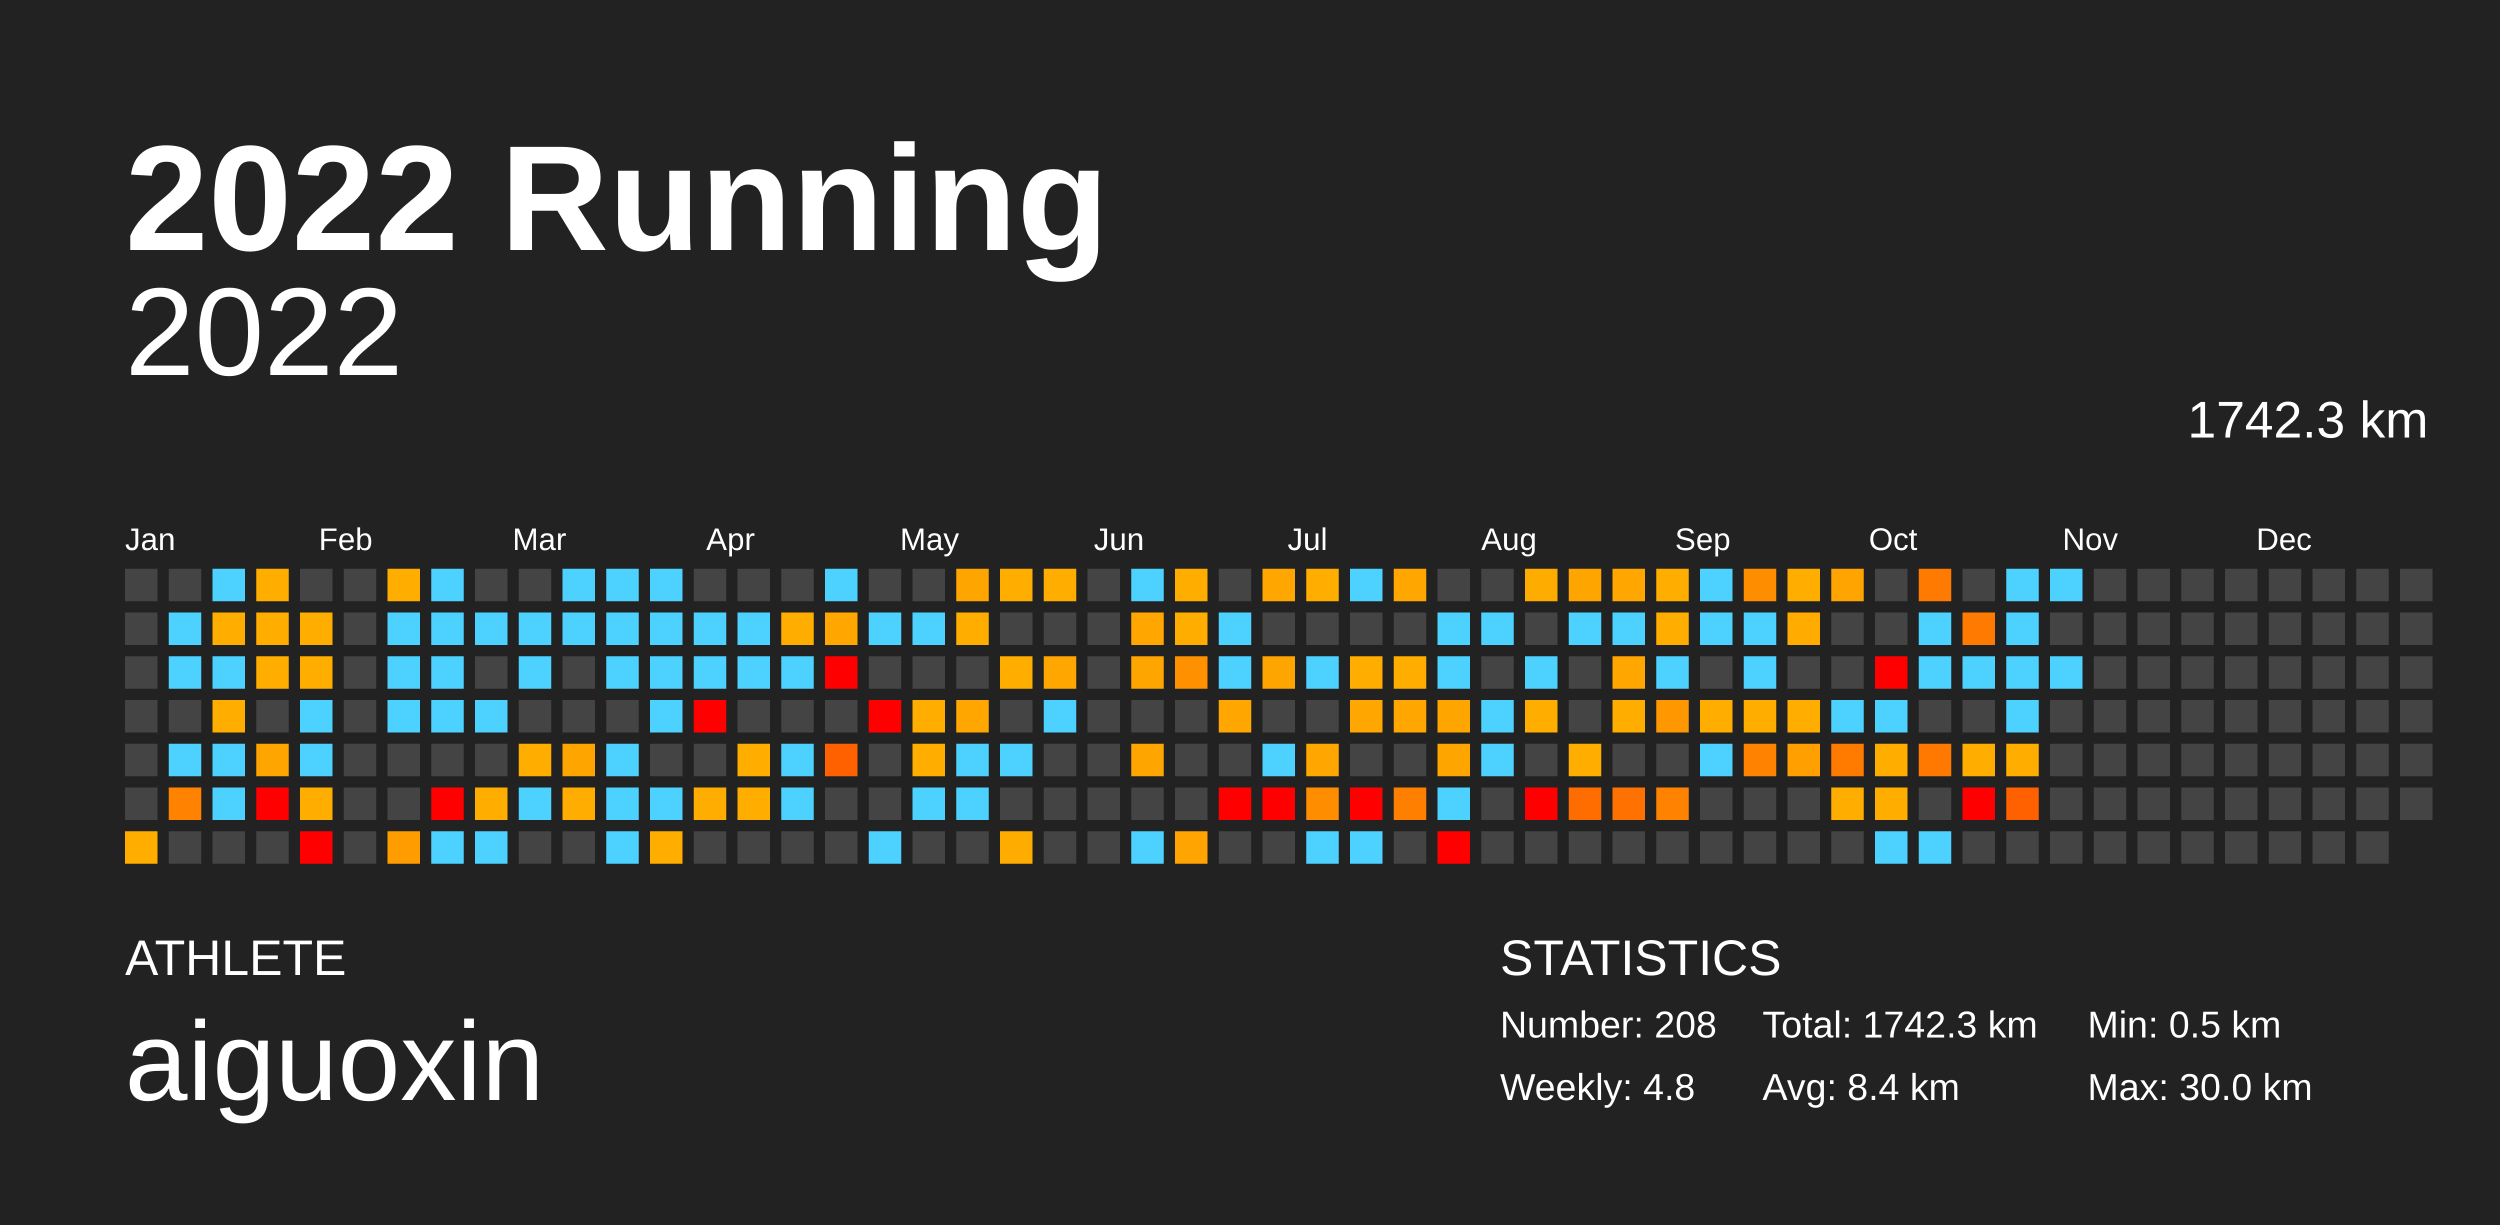
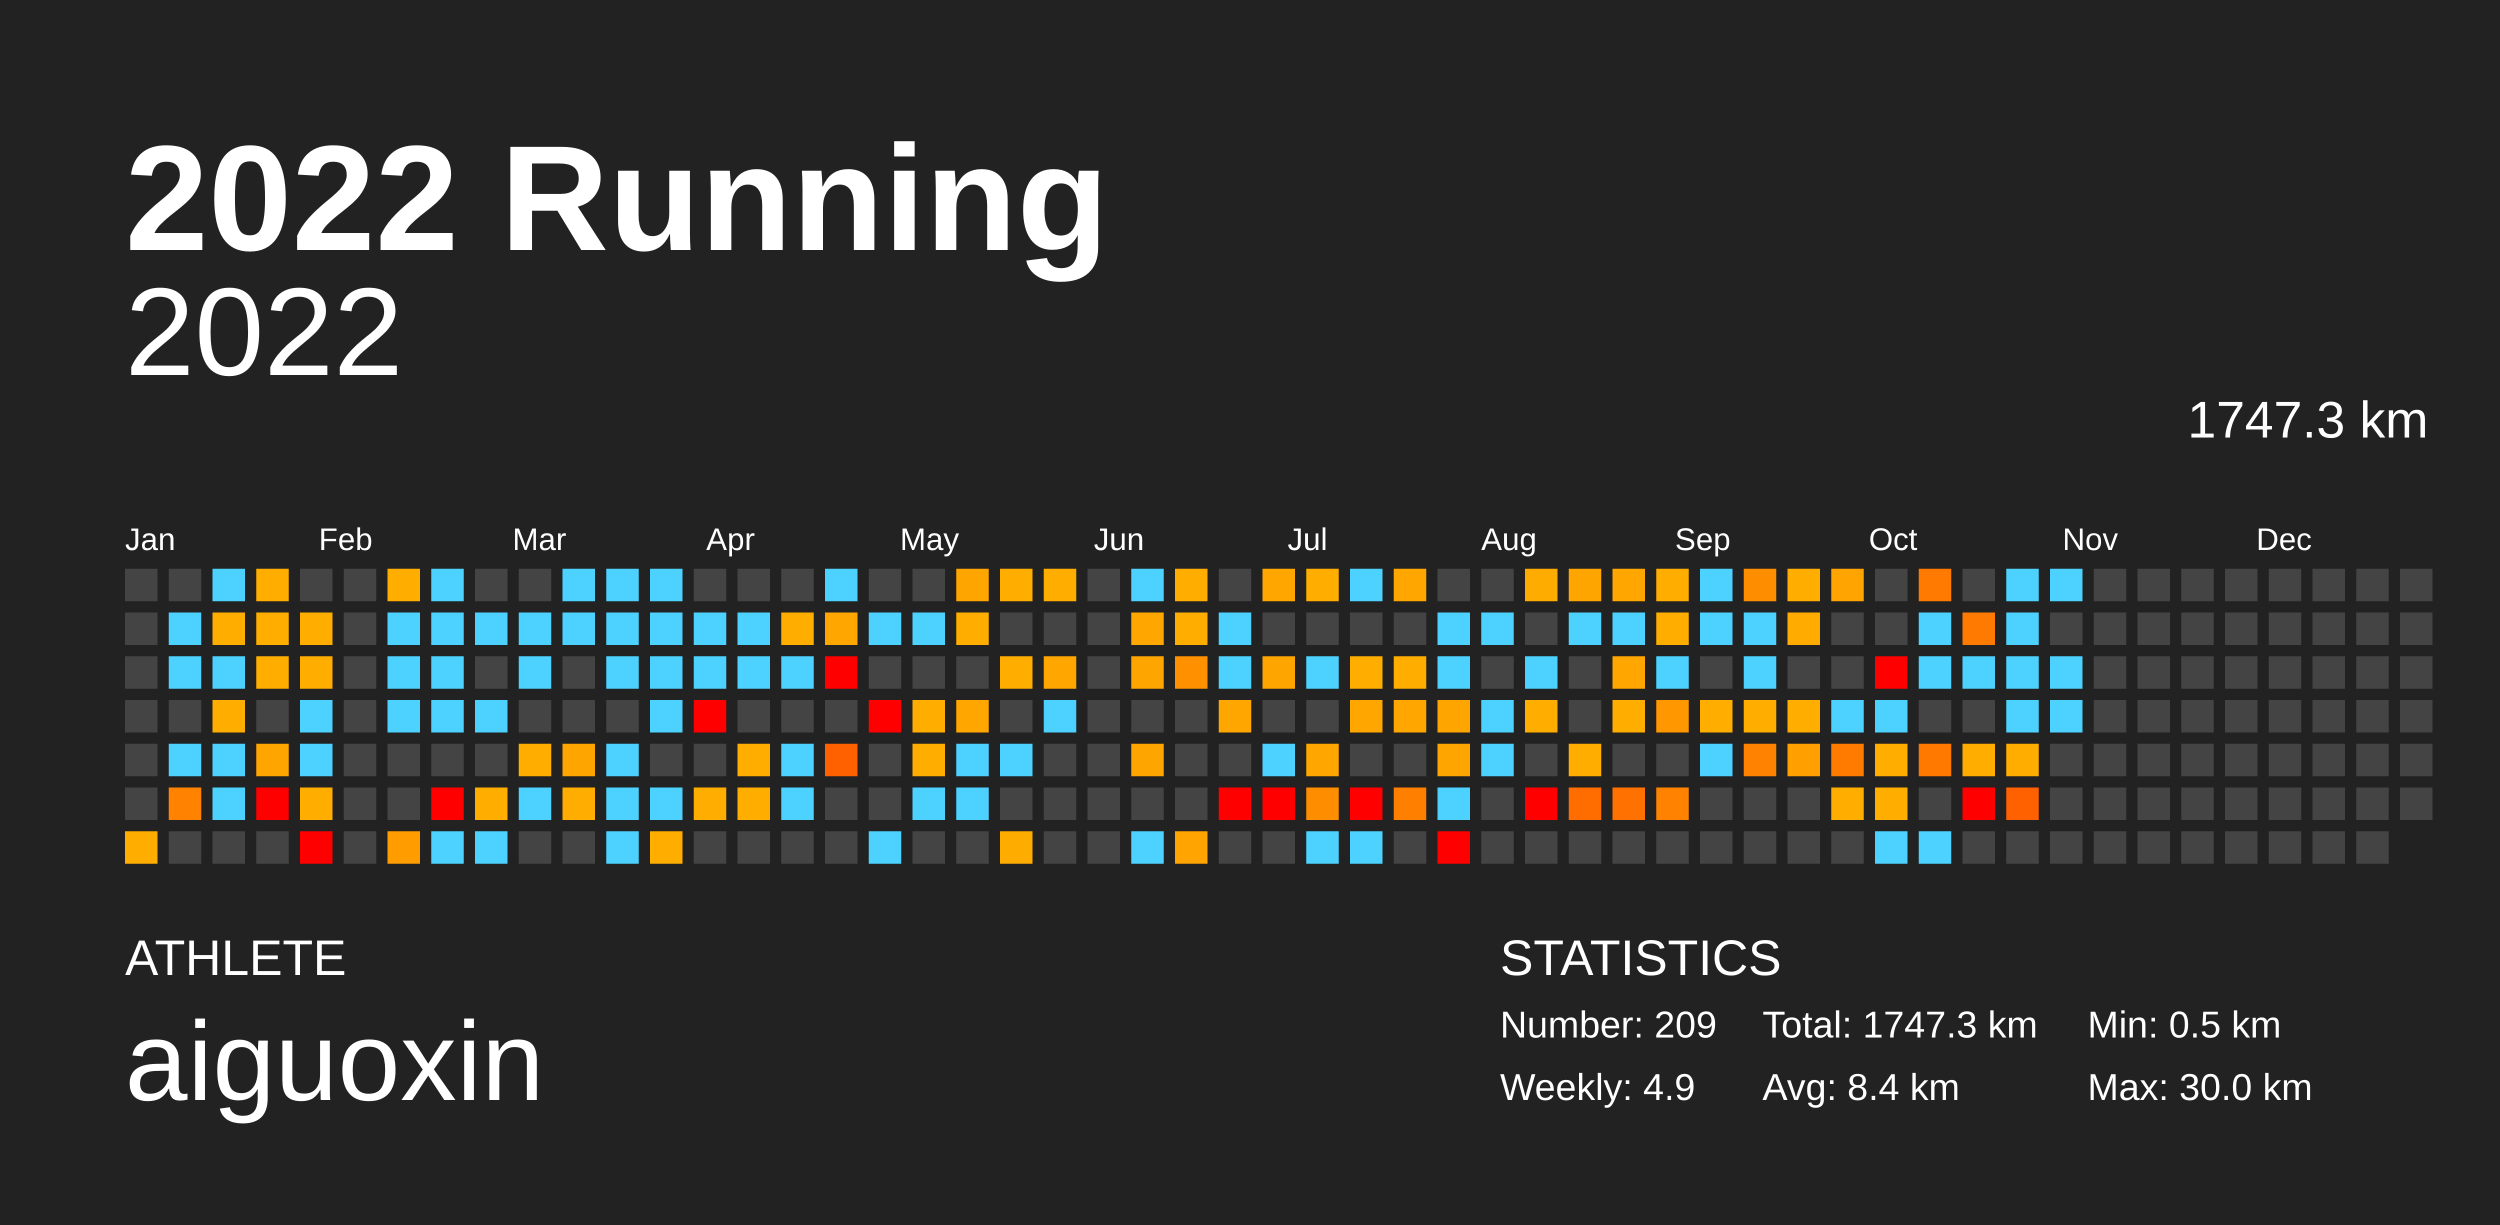
<svg xmlns="http://www.w3.org/2000/svg" baseProfile="full" height="98mm" version="1.1" viewBox="0,0,200,98" width="200mm">
  <defs />
  <rect fill="#222222" height="98" width="200" x="0" y="0" />
  <text fill="#FFFFFF" style="font-size:12px; font-family:Arial; font-weight:bold;" x="10" y="20">2022 Running</text>
  <text fill="#FFFFFF" style="font-size:4px; font-family:Arial" x="10" y="78">ATHLETE</text>
  <text fill="#FFFFFF" style="font-size:9px; font-family:Arial" x="10" y="88">aiguoxin</text>
  <text fill="#FFFFFF" style="font-size:4px; font-family:Arial" x="120" y="78">STATISTICS</text>
-   <text fill="#FFFFFF" style="font-size:3px; font-family:Arial" x="120" y="83">Number: 208</text>
-   <text fill="#FFFFFF" style="font-size:3px; font-family:Arial" x="120" y="88">Weekly: 4.8</text>
-   <text fill="#FFFFFF" style="font-size:3px; font-family:Arial" x="141" y="83">Total: 1742.3 km</text>
+   <text fill="#FFFFFF" style="font-size:3px; font-family:Arial" x="120" y="83">Number: 209</text>
+   <text fill="#FFFFFF" style="font-size:3px; font-family:Arial" x="120" y="88">Weekly: 4.9</text>
+   <text fill="#FFFFFF" style="font-size:3px; font-family:Arial" x="141" y="83">Total: 1747.3 km</text>
  <text fill="#FFFFFF" style="font-size:3px; font-family:Arial" x="141" y="88">Avg: 8.4 km</text>
  <text fill="#FFFFFF" style="font-size:3px; font-family:Arial" x="167" y="83">Min: 0.5 km</text>
  <text fill="#FFFFFF" style="font-size:3px; font-family:Arial" x="167" y="88">Max: 30.0 km</text>
  <text alignment-baseline="hanging" fill="#FFFFFF" style="font-size:10.0px; font-family:Arial;" x="10" y="30">2022</text>
-   <text alignment-baseline="hanging" fill="#FFFFFF" style="font-size:4.125px; font-family:Arial;" x="175" y="35">1742.3 km</text>
+   <text alignment-baseline="hanging" fill="#FFFFFF" style="font-size:4.125px; font-family:Arial;" x="175" y="35">1747.3 km</text>
  <text fill="#FFFFFF" style="font-size:2.5px; font-family:Arial" x="10.0" y="44">Jan</text>
  <text fill="#FFFFFF" style="font-size:2.5px; font-family:Arial" x="25.5" y="44">Feb</text>
  <text fill="#FFFFFF" style="font-size:2.5px; font-family:Arial" x="41.0" y="44">Mar</text>
  <text fill="#FFFFFF" style="font-size:2.5px; font-family:Arial" x="56.5" y="44">Apr</text>
  <text fill="#FFFFFF" style="font-size:2.5px; font-family:Arial" x="72.0" y="44">May</text>
  <text fill="#FFFFFF" style="font-size:2.5px; font-family:Arial" x="87.5" y="44">Jun</text>
  <text fill="#FFFFFF" style="font-size:2.5px; font-family:Arial" x="103.0" y="44">Jul</text>
  <text fill="#FFFFFF" style="font-size:2.5px; font-family:Arial" x="118.5" y="44">Aug</text>
  <text fill="#FFFFFF" style="font-size:2.5px; font-family:Arial" x="134.0" y="44">Sep</text>
  <text fill="#FFFFFF" style="font-size:2.5px; font-family:Arial" x="149.5" y="44">Oct</text>
  <text fill="#FFFFFF" style="font-size:2.5px; font-family:Arial" x="165.0" y="44">Nov</text>
  <text fill="#FFFFFF" style="font-size:2.5px; font-family:Arial" x="180.5" y="44">Dec</text>
  <rect fill="#444444" height="2.6" width="2.6" x="10.0" y="45.5" />
  <rect fill="#444444" height="2.6" width="2.6" x="10.0" y="49.0" />
  <rect fill="#444444" height="2.6" width="2.6" x="10.0" y="52.5" />
  <rect fill="#444444" height="2.6" width="2.6" x="10.0" y="56.0" />
  <rect fill="#444444" height="2.6" width="2.6" x="10.0" y="59.5" />
  <rect fill="#444444" height="2.6" width="2.6" x="10.0" y="63.0" />
  <rect fill="#ffae00" height="2.6" width="2.6" x="10.0" y="66.5" />
  <rect fill="#444444" height="2.6" width="2.6" x="13.5" y="45.5" />
  <rect fill="#4dd2ff" height="2.6" width="2.6" x="13.5" y="49.0" />
  <rect fill="#4dd2ff" height="2.6" width="2.6" x="13.5" y="52.5" />
  <rect fill="#444444" height="2.6" width="2.6" x="13.5" y="56.0" />
  <rect fill="#4dd2ff" height="2.6" width="2.6" x="13.5" y="59.5" />
  <rect fill="#ff8300" height="2.6" width="2.6" x="13.5" y="63.0" />
  <rect fill="#444444" height="2.6" width="2.6" x="13.5" y="66.5" />
  <rect fill="#4dd2ff" height="2.6" width="2.6" x="17.0" y="45.5" />
  <rect fill="#ffae00" height="2.6" width="2.6" x="17.0" y="49.0" />
  <rect fill="#4dd2ff" height="2.6" width="2.6" x="17.0" y="52.5" />
  <rect fill="#ffae00" height="2.6" width="2.6" x="17.0" y="56.0" />
  <rect fill="#4dd2ff" height="2.6" width="2.6" x="17.0" y="59.5" />
  <rect fill="#4dd2ff" height="2.6" width="2.6" x="17.0" y="63.0" />
  <rect fill="#444444" height="2.6" width="2.6" x="17.0" y="66.5" />
  <rect fill="#ffae00" height="2.6" width="2.6" x="20.5" y="45.5" />
  <rect fill="#ffae00" height="2.6" width="2.6" x="20.5" y="49.0" />
  <rect fill="#ffae00" height="2.6" width="2.6" x="20.5" y="52.5" />
  <rect fill="#444444" height="2.6" width="2.6" x="20.5" y="56.0" />
  <rect fill="#ffa500" height="2.6" width="2.6" x="20.5" y="59.5" />
  <rect fill="red" height="2.6" width="2.6" x="20.5" y="63.0" />
  <rect fill="#444444" height="2.6" width="2.6" x="20.5" y="66.5" />
  <rect fill="#444444" height="2.6" width="2.6" x="24.0" y="45.5" />
  <rect fill="#ffae00" height="2.6" width="2.6" x="24.0" y="49.0" />
  <rect fill="#ffae00" height="2.6" width="2.6" x="24.0" y="52.5" />
  <rect fill="#4dd2ff" height="2.6" width="2.6" x="24.0" y="56.0" />
  <rect fill="#4dd2ff" height="2.6" width="2.6" x="24.0" y="59.5" />
  <rect fill="#ffae00" height="2.6" width="2.6" x="24.0" y="63.0" />
  <rect fill="red" height="2.6" width="2.6" x="24.0" y="66.5" />
  <rect fill="#444444" height="2.6" width="2.6" x="27.5" y="45.5" />
  <rect fill="#444444" height="2.6" width="2.6" x="27.5" y="49.0" />
  <rect fill="#444444" height="2.6" width="2.6" x="27.5" y="52.5" />
  <rect fill="#444444" height="2.6" width="2.6" x="27.5" y="56.0" />
  <rect fill="#444444" height="2.6" width="2.6" x="27.5" y="59.5" />
  <rect fill="#444444" height="2.6" width="2.6" x="27.5" y="63.0" />
  <rect fill="#444444" height="2.6" width="2.6" x="27.5" y="66.5" />
  <rect fill="#ffae00" height="2.6" width="2.6" x="31.0" y="45.5" />
  <rect fill="#4dd2ff" height="2.6" width="2.6" x="31.0" y="49.0" />
  <rect fill="#4dd2ff" height="2.6" width="2.6" x="31.0" y="52.5" />
  <rect fill="#4dd2ff" height="2.6" width="2.6" x="31.0" y="56.0" />
  <rect fill="#444444" height="2.6" width="2.6" x="31.0" y="59.5" />
  <rect fill="#444444" height="2.6" width="2.6" x="31.0" y="63.0" />
  <rect fill="#ff9d00" height="2.6" width="2.6" x="31.0" y="66.5" />
  <rect fill="#4dd2ff" height="2.6" width="2.6" x="34.5" y="45.5" />
  <rect fill="#4dd2ff" height="2.6" width="2.6" x="34.5" y="49.0" />
  <rect fill="#4dd2ff" height="2.6" width="2.6" x="34.5" y="52.5" />
  <rect fill="#4dd2ff" height="2.6" width="2.6" x="34.5" y="56.0" />
  <rect fill="#444444" height="2.6" width="2.6" x="34.5" y="59.5" />
  <rect fill="red" height="2.6" width="2.6" x="34.5" y="63.0" />
  <rect fill="#4dd2ff" height="2.6" width="2.6" x="34.5" y="66.5" />
  <rect fill="#444444" height="2.6" width="2.6" x="38.0" y="45.5" />
  <rect fill="#4dd2ff" height="2.6" width="2.6" x="38.0" y="49.0" />
  <rect fill="#444444" height="2.6" width="2.6" x="38.0" y="52.5" />
  <rect fill="#4dd2ff" height="2.6" width="2.6" x="38.0" y="56.0" />
  <rect fill="#444444" height="2.6" width="2.6" x="38.0" y="59.5" />
  <rect fill="#ffae00" height="2.6" width="2.6" x="38.0" y="63.0" />
  <rect fill="#4dd2ff" height="2.6" width="2.6" x="38.0" y="66.5" />
  <rect fill="#444444" height="2.6" width="2.6" x="41.5" y="45.5" />
  <rect fill="#4dd2ff" height="2.6" width="2.6" x="41.5" y="49.0" />
  <rect fill="#4dd2ff" height="2.6" width="2.6" x="41.5" y="52.5" />
  <rect fill="#444444" height="2.6" width="2.6" x="41.5" y="56.0" />
  <rect fill="#ffae00" height="2.6" width="2.6" x="41.5" y="59.5" />
  <rect fill="#4dd2ff" height="2.6" width="2.6" x="41.5" y="63.0" />
  <rect fill="#444444" height="2.6" width="2.6" x="41.5" y="66.5" />
  <rect fill="#4dd2ff" height="2.6" width="2.6" x="45.0" y="45.5" />
  <rect fill="#4dd2ff" height="2.6" width="2.6" x="45.0" y="49.0" />
  <rect fill="#444444" height="2.6" width="2.6" x="45.0" y="52.5" />
  <rect fill="#444444" height="2.6" width="2.6" x="45.0" y="56.0" />
  <rect fill="#ffa500" height="2.6" width="2.6" x="45.0" y="59.5" />
  <rect fill="#ffad00" height="2.6" width="2.6" x="45.0" y="63.0" />
  <rect fill="#444444" height="2.6" width="2.6" x="45.0" y="66.5" />
  <rect fill="#4dd2ff" height="2.6" width="2.6" x="48.5" y="45.5" />
  <rect fill="#4dd2ff" height="2.6" width="2.6" x="48.5" y="49.0" />
  <rect fill="#4dd2ff" height="2.6" width="2.6" x="48.5" y="52.5" />
  <rect fill="#444444" height="2.6" width="2.6" x="48.5" y="56.0" />
  <rect fill="#4dd2ff" height="2.6" width="2.6" x="48.5" y="59.5" />
  <rect fill="#4dd2ff" height="2.6" width="2.6" x="48.5" y="63.0" />
  <rect fill="#4dd2ff" height="2.6" width="2.6" x="48.5" y="66.5" />
  <rect fill="#4dd2ff" height="2.6" width="2.6" x="52.0" y="45.5" />
  <rect fill="#4dd2ff" height="2.6" width="2.6" x="52.0" y="49.0" />
  <rect fill="#4dd2ff" height="2.6" width="2.6" x="52.0" y="52.5" />
  <rect fill="#4dd2ff" height="2.6" width="2.6" x="52.0" y="56.0" />
  <rect fill="#444444" height="2.6" width="2.6" x="52.0" y="59.5" />
  <rect fill="#4dd2ff" height="2.6" width="2.6" x="52.0" y="63.0" />
  <rect fill="#ffae00" height="2.6" width="2.6" x="52.0" y="66.5" />
  <rect fill="#444444" height="2.6" width="2.6" x="55.5" y="45.5" />
  <rect fill="#4dd2ff" height="2.6" width="2.6" x="55.5" y="49.0" />
  <rect fill="#4dd2ff" height="2.6" width="2.6" x="55.5" y="52.5" />
  <rect fill="red" height="2.6" width="2.6" x="55.5" y="56.0" />
  <rect fill="#444444" height="2.6" width="2.6" x="55.5" y="59.5" />
  <rect fill="#ffad00" height="2.6" width="2.6" x="55.5" y="63.0" />
  <rect fill="#444444" height="2.6" width="2.6" x="55.5" y="66.5" />
  <rect fill="#444444" height="2.6" width="2.6" x="59.0" y="45.5" />
  <rect fill="#4dd2ff" height="2.6" width="2.6" x="59.0" y="49.0" />
  <rect fill="#4dd2ff" height="2.6" width="2.6" x="59.0" y="52.5" />
  <rect fill="#444444" height="2.6" width="2.6" x="59.0" y="56.0" />
  <rect fill="#ffae00" height="2.6" width="2.6" x="59.0" y="59.5" />
  <rect fill="#ffae00" height="2.6" width="2.6" x="59.0" y="63.0" />
  <rect fill="#444444" height="2.6" width="2.6" x="59.0" y="66.5" />
  <rect fill="#444444" height="2.6" width="2.6" x="62.5" y="45.5" />
  <rect fill="#ffae00" height="2.6" width="2.6" x="62.5" y="49.0" />
  <rect fill="#4dd2ff" height="2.6" width="2.6" x="62.5" y="52.5" />
  <rect fill="#444444" height="2.6" width="2.6" x="62.5" y="56.0" />
  <rect fill="#4dd2ff" height="2.6" width="2.6" x="62.5" y="59.5" />
  <rect fill="#4dd2ff" height="2.6" width="2.6" x="62.5" y="63.0" />
  <rect fill="#444444" height="2.6" width="2.6" x="62.5" y="66.5" />
  <rect fill="#4dd2ff" height="2.6" width="2.6" x="66.0" y="45.5" />
  <rect fill="#ffa600" height="2.6" width="2.6" x="66.0" y="49.0" />
  <rect fill="red" height="2.6" width="2.6" x="66.0" y="52.5" />
  <rect fill="#444444" height="2.6" width="2.6" x="66.0" y="56.0" />
  <rect fill="#ff6000" height="2.6" width="2.6" x="66.0" y="59.5" />
  <rect fill="#444444" height="2.6" width="2.6" x="66.0" y="63.0" />
  <rect fill="#444444" height="2.6" width="2.6" x="66.0" y="66.5" />
  <rect fill="#444444" height="2.6" width="2.6" x="69.5" y="45.5" />
  <rect fill="#4dd2ff" height="2.6" width="2.6" x="69.5" y="49.0" />
  <rect fill="#444444" height="2.6" width="2.6" x="69.5" y="52.5" />
  <rect fill="red" height="2.6" width="2.6" x="69.5" y="56.0" />
  <rect fill="#444444" height="2.6" width="2.6" x="69.5" y="59.5" />
  <rect fill="#444444" height="2.6" width="2.6" x="69.5" y="63.0" />
  <rect fill="#4dd2ff" height="2.6" width="2.6" x="69.5" y="66.5" />
  <rect fill="#444444" height="2.6" width="2.6" x="73.0" y="45.5" />
  <rect fill="#4dd2ff" height="2.6" width="2.6" x="73.0" y="49.0" />
  <rect fill="#444444" height="2.6" width="2.6" x="73.0" y="52.5" />
  <rect fill="#ffae00" height="2.6" width="2.6" x="73.0" y="56.0" />
  <rect fill="#ffae00" height="2.6" width="2.6" x="73.0" y="59.5" />
  <rect fill="#4dd2ff" height="2.6" width="2.6" x="73.0" y="63.0" />
  <rect fill="#444444" height="2.6" width="2.6" x="73.0" y="66.5" />
  <rect fill="#ffa500" height="2.6" width="2.6" x="76.5" y="45.5" />
  <rect fill="#ffae00" height="2.6" width="2.6" x="76.5" y="49.0" />
  <rect fill="#444444" height="2.6" width="2.6" x="76.5" y="52.5" />
  <rect fill="#ffa700" height="2.6" width="2.6" x="76.5" y="56.0" />
  <rect fill="#4dd2ff" height="2.6" width="2.6" x="76.5" y="59.5" />
  <rect fill="#4dd2ff" height="2.6" width="2.6" x="76.5" y="63.0" />
  <rect fill="#444444" height="2.6" width="2.6" x="76.5" y="66.5" />
  <rect fill="#ffae00" height="2.6" width="2.6" x="80.0" y="45.5" />
  <rect fill="#444444" height="2.6" width="2.6" x="80.0" y="49.0" />
  <rect fill="#ffae00" height="2.6" width="2.6" x="80.0" y="52.5" />
  <rect fill="#444444" height="2.6" width="2.6" x="80.0" y="56.0" />
  <rect fill="#4dd2ff" height="2.6" width="2.6" x="80.0" y="59.5" />
  <rect fill="#444444" height="2.6" width="2.6" x="80.0" y="63.0" />
  <rect fill="#ffac00" height="2.6" width="2.6" x="80.0" y="66.5" />
  <rect fill="#ffae00" height="2.6" width="2.6" x="83.5" y="45.5" />
  <rect fill="#444444" height="2.6" width="2.6" x="83.5" y="49.0" />
  <rect fill="#ffa600" height="2.6" width="2.6" x="83.5" y="52.5" />
  <rect fill="#4dd2ff" height="2.6" width="2.6" x="83.5" y="56.0" />
  <rect fill="#444444" height="2.6" width="2.6" x="83.5" y="59.5" />
  <rect fill="#444444" height="2.6" width="2.6" x="83.5" y="63.0" />
  <rect fill="#444444" height="2.6" width="2.6" x="83.5" y="66.5" />
  <rect fill="#444444" height="2.6" width="2.6" x="87.0" y="45.5" />
  <rect fill="#444444" height="2.6" width="2.6" x="87.0" y="49.0" />
  <rect fill="#444444" height="2.6" width="2.6" x="87.0" y="52.5" />
  <rect fill="#444444" height="2.6" width="2.6" x="87.0" y="56.0" />
  <rect fill="#444444" height="2.6" width="2.6" x="87.0" y="59.5" />
  <rect fill="#444444" height="2.6" width="2.6" x="87.0" y="63.0" />
  <rect fill="#444444" height="2.6" width="2.6" x="87.0" y="66.5" />
  <rect fill="#4dd2ff" height="2.6" width="2.6" x="90.5" y="45.5" />
  <rect fill="#ffa600" height="2.6" width="2.6" x="90.5" y="49.0" />
  <rect fill="#ffa500" height="2.6" width="2.6" x="90.5" y="52.5" />
  <rect fill="#444444" height="2.6" width="2.6" x="90.5" y="56.0" />
  <rect fill="#ffa500" height="2.6" width="2.6" x="90.5" y="59.5" />
  <rect fill="#444444" height="2.6" width="2.6" x="90.5" y="63.0" />
  <rect fill="#4dd2ff" height="2.6" width="2.6" x="90.5" y="66.5" />
  <rect fill="#ffae00" height="2.6" width="2.6" x="94.0" y="45.5" />
  <rect fill="#ffae00" height="2.6" width="2.6" x="94.0" y="49.0" />
  <rect fill="#ff9100" height="2.6" width="2.6" x="94.0" y="52.5" />
  <rect fill="#444444" height="2.6" width="2.6" x="94.0" y="56.0" />
  <rect fill="#444444" height="2.6" width="2.6" x="94.0" y="59.5" />
  <rect fill="#444444" height="2.6" width="2.6" x="94.0" y="63.0" />
  <rect fill="#ffa400" height="2.6" width="2.6" x="94.0" y="66.5" />
  <rect fill="#444444" height="2.6" width="2.6" x="97.5" y="45.5" />
  <rect fill="#4dd2ff" height="2.6" width="2.6" x="97.5" y="49.0" />
  <rect fill="#4dd2ff" height="2.6" width="2.6" x="97.5" y="52.5" />
  <rect fill="#ffa600" height="2.6" width="2.6" x="97.5" y="56.0" />
  <rect fill="#444444" height="2.6" width="2.6" x="97.5" y="59.5" />
  <rect fill="red" height="2.6" width="2.6" x="97.5" y="63.0" />
  <rect fill="#444444" height="2.6" width="2.6" x="97.5" y="66.5" />
  <rect fill="#ffa600" height="2.6" width="2.6" x="101.0" y="45.5" />
  <rect fill="#444444" height="2.6" width="2.6" x="101.0" y="49.0" />
  <rect fill="#ffa500" height="2.6" width="2.6" x="101.0" y="52.5" />
  <rect fill="#444444" height="2.6" width="2.6" x="101.0" y="56.0" />
  <rect fill="#4dd2ff" height="2.6" width="2.6" x="101.0" y="59.5" />
  <rect fill="red" height="2.6" width="2.6" x="101.0" y="63.0" />
  <rect fill="#444444" height="2.6" width="2.6" x="101.0" y="66.5" />
  <rect fill="#ffae00" height="2.6" width="2.6" x="104.5" y="45.5" />
  <rect fill="#444444" height="2.6" width="2.6" x="104.5" y="49.0" />
  <rect fill="#4dd2ff" height="2.6" width="2.6" x="104.5" y="52.5" />
  <rect fill="#444444" height="2.6" width="2.6" x="104.5" y="56.0" />
  <rect fill="#ffa600" height="2.6" width="2.6" x="104.5" y="59.5" />
  <rect fill="#ff8d00" height="2.6" width="2.6" x="104.5" y="63.0" />
  <rect fill="#4dd2ff" height="2.6" width="2.6" x="104.5" y="66.5" />
  <rect fill="#4dd2ff" height="2.6" width="2.6" x="108.0" y="45.5" />
  <rect fill="#444444" height="2.6" width="2.6" x="108.0" y="49.0" />
  <rect fill="#ffae00" height="2.6" width="2.6" x="108.0" y="52.5" />
  <rect fill="#ffa600" height="2.6" width="2.6" x="108.0" y="56.0" />
  <rect fill="#444444" height="2.6" width="2.6" x="108.0" y="59.5" />
  <rect fill="red" height="2.6" width="2.6" x="108.0" y="63.0" />
  <rect fill="#4dd2ff" height="2.6" width="2.6" x="108.0" y="66.5" />
  <rect fill="#ffa600" height="2.6" width="2.6" x="111.5" y="45.5" />
  <rect fill="#444444" height="2.6" width="2.6" x="111.5" y="49.0" />
  <rect fill="#ffae00" height="2.6" width="2.6" x="111.5" y="52.5" />
  <rect fill="#ffa600" height="2.6" width="2.6" x="111.5" y="56.0" />
  <rect fill="#444444" height="2.6" width="2.6" x="111.5" y="59.5" />
  <rect fill="#ff8000" height="2.6" width="2.6" x="111.5" y="63.0" />
  <rect fill="#444444" height="2.6" width="2.6" x="111.5" y="66.5" />
  <rect fill="#444444" height="2.6" width="2.6" x="115.0" y="45.5" />
  <rect fill="#4dd2ff" height="2.6" width="2.6" x="115.0" y="49.0" />
  <rect fill="#4dd2ff" height="2.6" width="2.6" x="115.0" y="52.5" />
  <rect fill="#ffa500" height="2.6" width="2.6" x="115.0" y="56.0" />
  <rect fill="#ffa500" height="2.6" width="2.6" x="115.0" y="59.5" />
  <rect fill="#4dd2ff" height="2.6" width="2.6" x="115.0" y="63.0" />
  <rect fill="red" height="2.6" width="2.6" x="115.0" y="66.5" />
  <rect fill="#444444" height="2.6" width="2.6" x="118.5" y="45.5" />
  <rect fill="#4dd2ff" height="2.6" width="2.6" x="118.5" y="49.0" />
  <rect fill="#444444" height="2.6" width="2.6" x="118.5" y="52.5" />
  <rect fill="#4dd2ff" height="2.6" width="2.6" x="118.5" y="56.0" />
  <rect fill="#4dd2ff" height="2.6" width="2.6" x="118.5" y="59.5" />
  <rect fill="#444444" height="2.6" width="2.6" x="118.5" y="63.0" />
  <rect fill="#444444" height="2.6" width="2.6" x="118.5" y="66.5" />
  <rect fill="#ffac00" height="2.6" width="2.6" x="122.0" y="45.5" />
  <rect fill="#444444" height="2.6" width="2.6" x="122.0" y="49.0" />
  <rect fill="#4dd2ff" height="2.6" width="2.6" x="122.0" y="52.5" />
  <rect fill="#ffae00" height="2.6" width="2.6" x="122.0" y="56.0" />
  <rect fill="#444444" height="2.6" width="2.6" x="122.0" y="59.5" />
  <rect fill="red" height="2.6" width="2.6" x="122.0" y="63.0" />
  <rect fill="#444444" height="2.6" width="2.6" x="122.0" y="66.5" />
  <rect fill="#ffa500" height="2.6" width="2.6" x="125.5" y="45.5" />
  <rect fill="#4dd2ff" height="2.6" width="2.6" x="125.5" y="49.0" />
  <rect fill="#444444" height="2.6" width="2.6" x="125.5" y="52.5" />
  <rect fill="#444444" height="2.6" width="2.6" x="125.5" y="56.0" />
  <rect fill="#ffae00" height="2.6" width="2.6" x="125.5" y="59.5" />
  <rect fill="#ff6d00" height="2.6" width="2.6" x="125.5" y="63.0" />
  <rect fill="#444444" height="2.6" width="2.6" x="125.5" y="66.5" />
  <rect fill="#ffa600" height="2.6" width="2.6" x="129.0" y="45.5" />
  <rect fill="#4dd2ff" height="2.6" width="2.6" x="129.0" y="49.0" />
  <rect fill="#ffa600" height="2.6" width="2.6" x="129.0" y="52.5" />
  <rect fill="#ffae00" height="2.6" width="2.6" x="129.0" y="56.0" />
  <rect fill="#444444" height="2.6" width="2.6" x="129.0" y="59.5" />
  <rect fill="#ff7100" height="2.6" width="2.6" x="129.0" y="63.0" />
  <rect fill="#444444" height="2.6" width="2.6" x="129.0" y="66.5" />
  <rect fill="#ffae00" height="2.6" width="2.6" x="132.5" y="45.5" />
  <rect fill="#ffae00" height="2.6" width="2.6" x="132.5" y="49.0" />
  <rect fill="#4dd2ff" height="2.6" width="2.6" x="132.5" y="52.5" />
  <rect fill="#ff9800" height="2.6" width="2.6" x="132.5" y="56.0" />
  <rect fill="#444444" height="2.6" width="2.6" x="132.5" y="59.5" />
  <rect fill="#ff8300" height="2.6" width="2.6" x="132.5" y="63.0" />
  <rect fill="#444444" height="2.6" width="2.6" x="132.5" y="66.5" />
  <rect fill="#4dd2ff" height="2.6" width="2.6" x="136.0" y="45.5" />
  <rect fill="#4dd2ff" height="2.6" width="2.6" x="136.0" y="49.0" />
  <rect fill="#444444" height="2.6" width="2.6" x="136.0" y="52.5" />
  <rect fill="#ffae00" height="2.6" width="2.6" x="136.0" y="56.0" />
  <rect fill="#4dd2ff" height="2.6" width="2.6" x="136.0" y="59.5" />
  <rect fill="#444444" height="2.6" width="2.6" x="136.0" y="63.0" />
  <rect fill="#444444" height="2.6" width="2.6" x="136.0" y="66.5" />
  <rect fill="#ff8d00" height="2.6" width="2.6" x="139.5" y="45.5" />
  <rect fill="#4dd2ff" height="2.6" width="2.6" x="139.5" y="49.0" />
  <rect fill="#4dd2ff" height="2.6" width="2.6" x="139.5" y="52.5" />
  <rect fill="#ffae00" height="2.6" width="2.6" x="139.5" y="56.0" />
  <rect fill="#ff8300" height="2.6" width="2.6" x="139.5" y="59.5" />
  <rect fill="#444444" height="2.6" width="2.6" x="139.5" y="63.0" />
  <rect fill="#444444" height="2.6" width="2.6" x="139.5" y="66.5" />
  <rect fill="#ffae00" height="2.6" width="2.6" x="143.0" y="45.5" />
  <rect fill="#ffab00" height="2.6" width="2.6" x="143.0" y="49.0" />
  <rect fill="#444444" height="2.6" width="2.6" x="143.0" y="52.5" />
  <rect fill="#ffae00" height="2.6" width="2.6" x="143.0" y="56.0" />
  <rect fill="#ff9f00" height="2.6" width="2.6" x="143.0" y="59.5" />
  <rect fill="#444444" height="2.6" width="2.6" x="143.0" y="63.0" />
  <rect fill="#444444" height="2.6" width="2.6" x="143.0" y="66.5" />
  <rect fill="#ffa400" height="2.6" width="2.6" x="146.5" y="45.5" />
  <rect fill="#444444" height="2.6" width="2.6" x="146.5" y="49.0" />
  <rect fill="#444444" height="2.6" width="2.6" x="146.5" y="52.5" />
  <rect fill="#4dd2ff" height="2.6" width="2.6" x="146.5" y="56.0" />
  <rect fill="#ff7b00" height="2.6" width="2.6" x="146.5" y="59.5" />
  <rect fill="#ffae00" height="2.6" width="2.6" x="146.5" y="63.0" />
  <rect fill="#444444" height="2.6" width="2.6" x="146.5" y="66.5" />
  <rect fill="#444444" height="2.6" width="2.6" x="150.0" y="45.5" />
  <rect fill="#444444" height="2.6" width="2.6" x="150.0" y="49.0" />
  <rect fill="red" height="2.6" width="2.6" x="150.0" y="52.5" />
  <rect fill="#4dd2ff" height="2.6" width="2.6" x="150.0" y="56.0" />
  <rect fill="#ffae00" height="2.6" width="2.6" x="150.0" y="59.5" />
  <rect fill="#ffae00" height="2.6" width="2.6" x="150.0" y="63.0" />
  <rect fill="#4dd2ff" height="2.6" width="2.6" x="150.0" y="66.5" />
  <rect fill="#ff7a00" height="2.6" width="2.6" x="153.5" y="45.5" />
  <rect fill="#4dd2ff" height="2.6" width="2.6" x="153.5" y="49.0" />
  <rect fill="#4dd2ff" height="2.6" width="2.6" x="153.5" y="52.5" />
  <rect fill="#444444" height="2.6" width="2.6" x="153.5" y="56.0" />
  <rect fill="#ff7900" height="2.6" width="2.6" x="153.5" y="59.5" />
  <rect fill="#444444" height="2.6" width="2.6" x="153.5" y="63.0" />
  <rect fill="#4dd2ff" height="2.6" width="2.6" x="153.5" y="66.5" />
  <rect fill="#444444" height="2.6" width="2.6" x="157.0" y="45.5" />
  <rect fill="#ff7a00" height="2.6" width="2.6" x="157.0" y="49.0" />
  <rect fill="#4dd2ff" height="2.6" width="2.6" x="157.0" y="52.5" />
  <rect fill="#444444" height="2.6" width="2.6" x="157.0" y="56.0" />
  <rect fill="#ffae00" height="2.6" width="2.6" x="157.0" y="59.5" />
  <rect fill="red" height="2.6" width="2.6" x="157.0" y="63.0" />
  <rect fill="#444444" height="2.6" width="2.6" x="157.0" y="66.5" />
  <rect fill="#4dd2ff" height="2.6" width="2.6" x="160.5" y="45.5" />
  <rect fill="#4dd2ff" height="2.6" width="2.6" x="160.5" y="49.0" />
  <rect fill="#4dd2ff" height="2.6" width="2.6" x="160.5" y="52.5" />
  <rect fill="#4dd2ff" height="2.6" width="2.6" x="160.5" y="56.0" />
  <rect fill="#ffae00" height="2.6" width="2.6" x="160.5" y="59.5" />
  <rect fill="#ff6000" height="2.6" width="2.6" x="160.5" y="63.0" />
  <rect fill="#444444" height="2.6" width="2.6" x="160.5" y="66.5" />
  <rect fill="#4dd2ff" height="2.6" width="2.6" x="164.0" y="45.5" />
  <rect fill="#444444" height="2.6" width="2.6" x="164.0" y="49.0" />
  <rect fill="#4dd2ff" height="2.6" width="2.6" x="164.0" y="52.5" />
-   <rect fill="#444444" height="2.6" width="2.6" x="164.0" y="56.0" />
+   <rect fill="#4dd2ff" height="2.6" width="2.6" x="164.0" y="56.0" />
  <rect fill="#444444" height="2.6" width="2.6" x="164.0" y="59.5" />
  <rect fill="#444444" height="2.6" width="2.6" x="164.0" y="63.0" />
  <rect fill="#444444" height="2.6" width="2.6" x="164.0" y="66.5" />
  <rect fill="#444444" height="2.6" width="2.6" x="167.5" y="45.5" />
  <rect fill="#444444" height="2.6" width="2.6" x="167.5" y="49.0" />
  <rect fill="#444444" height="2.6" width="2.6" x="167.5" y="52.5" />
  <rect fill="#444444" height="2.6" width="2.6" x="167.5" y="56.0" />
  <rect fill="#444444" height="2.6" width="2.6" x="167.5" y="59.5" />
  <rect fill="#444444" height="2.6" width="2.6" x="167.5" y="63.0" />
  <rect fill="#444444" height="2.6" width="2.6" x="167.5" y="66.5" />
  <rect fill="#444444" height="2.6" width="2.6" x="171.0" y="45.5" />
  <rect fill="#444444" height="2.6" width="2.6" x="171.0" y="49.0" />
  <rect fill="#444444" height="2.6" width="2.6" x="171.0" y="52.5" />
  <rect fill="#444444" height="2.6" width="2.6" x="171.0" y="56.0" />
  <rect fill="#444444" height="2.6" width="2.6" x="171.0" y="59.5" />
  <rect fill="#444444" height="2.6" width="2.6" x="171.0" y="63.0" />
  <rect fill="#444444" height="2.6" width="2.6" x="171.0" y="66.5" />
  <rect fill="#444444" height="2.6" width="2.6" x="174.5" y="45.5" />
  <rect fill="#444444" height="2.6" width="2.6" x="174.5" y="49.0" />
  <rect fill="#444444" height="2.6" width="2.6" x="174.5" y="52.5" />
  <rect fill="#444444" height="2.6" width="2.6" x="174.5" y="56.0" />
  <rect fill="#444444" height="2.6" width="2.6" x="174.5" y="59.5" />
  <rect fill="#444444" height="2.6" width="2.6" x="174.5" y="63.0" />
  <rect fill="#444444" height="2.6" width="2.6" x="174.5" y="66.5" />
  <rect fill="#444444" height="2.6" width="2.6" x="178.0" y="45.5" />
  <rect fill="#444444" height="2.6" width="2.6" x="178.0" y="49.0" />
  <rect fill="#444444" height="2.6" width="2.6" x="178.0" y="52.5" />
  <rect fill="#444444" height="2.6" width="2.6" x="178.0" y="56.0" />
  <rect fill="#444444" height="2.6" width="2.6" x="178.0" y="59.5" />
  <rect fill="#444444" height="2.6" width="2.6" x="178.0" y="63.0" />
  <rect fill="#444444" height="2.6" width="2.6" x="178.0" y="66.5" />
  <rect fill="#444444" height="2.6" width="2.6" x="181.5" y="45.5" />
  <rect fill="#444444" height="2.6" width="2.6" x="181.5" y="49.0" />
  <rect fill="#444444" height="2.6" width="2.6" x="181.5" y="52.5" />
  <rect fill="#444444" height="2.6" width="2.6" x="181.5" y="56.0" />
  <rect fill="#444444" height="2.6" width="2.6" x="181.5" y="59.5" />
  <rect fill="#444444" height="2.6" width="2.6" x="181.5" y="63.0" />
  <rect fill="#444444" height="2.6" width="2.6" x="181.5" y="66.5" />
  <rect fill="#444444" height="2.6" width="2.6" x="185.0" y="45.5" />
  <rect fill="#444444" height="2.6" width="2.6" x="185.0" y="49.0" />
  <rect fill="#444444" height="2.6" width="2.6" x="185.0" y="52.5" />
  <rect fill="#444444" height="2.6" width="2.6" x="185.0" y="56.0" />
  <rect fill="#444444" height="2.6" width="2.6" x="185.0" y="59.5" />
  <rect fill="#444444" height="2.6" width="2.6" x="185.0" y="63.0" />
  <rect fill="#444444" height="2.6" width="2.6" x="185.0" y="66.5" />
  <rect fill="#444444" height="2.6" width="2.6" x="188.5" y="45.5" />
  <rect fill="#444444" height="2.6" width="2.6" x="188.5" y="49.0" />
  <rect fill="#444444" height="2.6" width="2.6" x="188.5" y="52.5" />
  <rect fill="#444444" height="2.6" width="2.6" x="188.5" y="56.0" />
  <rect fill="#444444" height="2.6" width="2.6" x="188.5" y="59.5" />
  <rect fill="#444444" height="2.6" width="2.6" x="188.5" y="63.0" />
  <rect fill="#444444" height="2.6" width="2.6" x="188.5" y="66.5" />
  <rect fill="#444444" height="2.6" width="2.6" x="192.0" y="45.5" />
  <rect fill="#444444" height="2.6" width="2.6" x="192.0" y="49.0" />
  <rect fill="#444444" height="2.6" width="2.6" x="192.0" y="52.5" />
  <rect fill="#444444" height="2.6" width="2.6" x="192.0" y="56.0" />
  <rect fill="#444444" height="2.6" width="2.6" x="192.0" y="59.5" />
  <rect fill="#444444" height="2.6" width="2.6" x="192.0" y="63.0" />
</svg>
